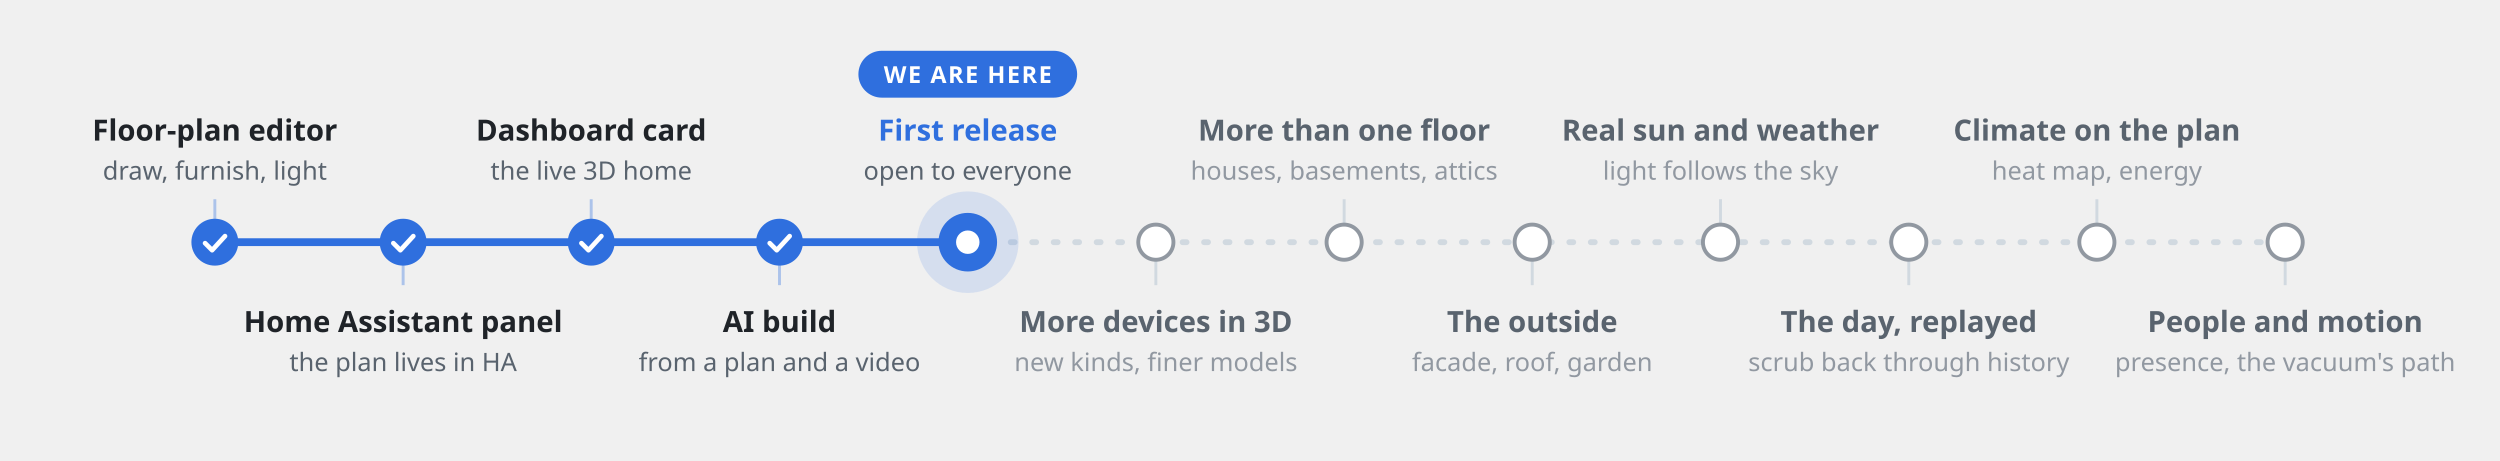
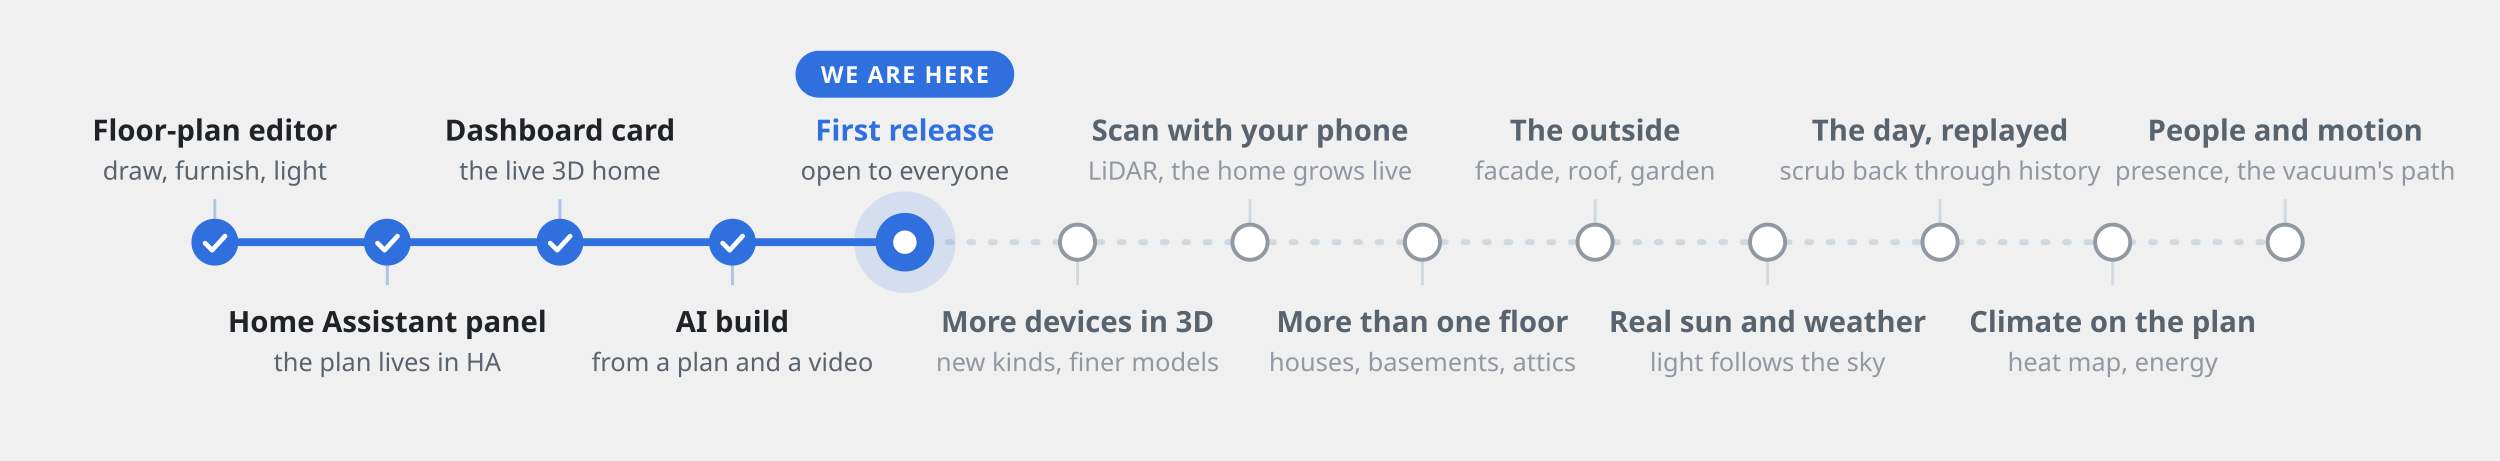
<svg xmlns="http://www.w3.org/2000/svg" width="1280" height="236" viewBox="0 0 1280 236" font-family="-apple-system, BlinkMacSystemFont, 'Segoe UI', 'Noto Sans', Helvetica, Arial, sans-serif">
-   <line x1="110" y1="124" x2="495.5" y2="124" stroke="#2f6fde" stroke-width="4" stroke-linecap="round" />
-   <line x1="495.5" y1="124" x2="1170" y2="124" stroke="#d1d9e0" stroke-width="3" stroke-dasharray="2 9" stroke-linecap="round" />
+   <line x1="110" y1="124" x2="463.3" y2="124" stroke="#2f6fde" stroke-width="4" stroke-linecap="round" />
+   <line x1="463.3" y1="124" x2="1170" y2="124" stroke="#d1d9e0" stroke-width="3" stroke-dasharray="2 9" stroke-linecap="round" />
  <line x1="110.0" y1="102" x2="110.0" y2="124" stroke="#2f6fde" stroke-opacity="0.35" stroke-width="1.5" />
  <circle cx="110.0" cy="124" r="12" fill="#2f6fde" />
  <path d="M105.0 124.5 l3.6 3.6 l6.6 -7.2" fill="none" stroke="#ffffff" stroke-width="2.4" stroke-linecap="round" stroke-linejoin="round" />
  <text x="110.0" y="72" text-anchor="middle" font-size="15" font-weight="600" fill="#1f2328">Floor-plan editor</text>
  <text x="110.0" y="92" text-anchor="middle" font-size="13" fill="#59636e">draw, furnish, light</text>
-   <line x1="206.4" y1="146" x2="206.4" y2="124" stroke="#2f6fde" stroke-opacity="0.35" stroke-width="1.5" />
-   <circle cx="206.4" cy="124" r="12" fill="#2f6fde" />
-   <path d="M201.4 124.5 l3.6 3.6 l6.6 -7.2" fill="none" stroke="#ffffff" stroke-width="2.4" stroke-linecap="round" stroke-linejoin="round" />
-   <text x="206.4" y="170" text-anchor="middle" font-size="15" font-weight="600" fill="#1f2328">Home Assistant panel</text>
-   <text x="206.4" y="190" text-anchor="middle" font-size="13" fill="#59636e">the plan lives in HA</text>
-   <line x1="302.7" y1="102" x2="302.7" y2="124" stroke="#2f6fde" stroke-opacity="0.35" stroke-width="1.5" />
-   <circle cx="302.7" cy="124" r="12" fill="#2f6fde" />
-   <path d="M297.7 124.5 l3.6 3.6 l6.6 -7.2" fill="none" stroke="#ffffff" stroke-width="2.4" stroke-linecap="round" stroke-linejoin="round" />
-   <text x="302.7" y="72" text-anchor="middle" font-size="15" font-weight="600" fill="#1f2328">Dashboard card</text>
-   <text x="302.7" y="92" text-anchor="middle" font-size="13" fill="#59636e">the live 3D home</text>
-   <line x1="399.1" y1="146" x2="399.1" y2="124" stroke="#2f6fde" stroke-opacity="0.35" stroke-width="1.5" />
-   <circle cx="399.1" cy="124" r="12" fill="#2f6fde" />
-   <path d="M394.1 124.5 l3.6 3.6 l6.6 -7.2" fill="none" stroke="#ffffff" stroke-width="2.4" stroke-linecap="round" stroke-linejoin="round" />
-   <text x="399.1" y="170" text-anchor="middle" font-size="15" font-weight="600" fill="#1f2328">AI build</text>
-   <text x="399.1" y="190" text-anchor="middle" font-size="13" fill="#59636e">from a plan and a video</text>
-   <circle cx="495.5" cy="124" r="26" fill="rgba(47,111,222,0.14)" />
-   <circle cx="495.5" cy="124" r="15" fill="#2f6fde" />
-   <circle cx="495.5" cy="124" r="6" fill="#ffffff" />
-   <rect x="439.5" y="26" width="112" height="24" rx="12" fill="#2f6fde" />
-   <text x="495.5" y="42.5" text-anchor="middle" font-size="12" font-weight="700" letter-spacing="0.8" fill="#ffffff">WE ARE HERE</text>
-   <text x="495.5" y="72" text-anchor="middle" font-size="15" font-weight="700" fill="#2f6fde">First release</text>
-   <text x="495.5" y="92" text-anchor="middle" font-size="13" fill="#59636e">open to everyone</text>
-   <line x1="591.8" y1="146" x2="591.8" y2="124" stroke="#d1d9e0" stroke-width="1.5" />
-   <circle cx="591.8" cy="124" r="9" fill="#ffffff" stroke="#9198a1" stroke-width="2" />
-   <text x="591.8" y="170" text-anchor="middle" font-size="15" font-weight="600" fill="#59636e">More devices in 3D</text>
-   <text x="591.8" y="190" text-anchor="middle" font-size="13" fill="#9198a1">new kinds, finer models</text>
-   <line x1="688.2" y1="102" x2="688.2" y2="124" stroke="#d1d9e0" stroke-width="1.5" />
-   <circle cx="688.2" cy="124" r="9" fill="#ffffff" stroke="#9198a1" stroke-width="2" />
-   <text x="688.2" y="72" text-anchor="middle" font-size="15" font-weight="600" fill="#59636e">More than one floor</text>
-   <text x="688.2" y="92" text-anchor="middle" font-size="13" fill="#9198a1">houses, basements, attics</text>
-   <line x1="784.5" y1="146" x2="784.5" y2="124" stroke="#d1d9e0" stroke-width="1.5" />
-   <circle cx="784.5" cy="124" r="9" fill="#ffffff" stroke="#9198a1" stroke-width="2" />
-   <text x="784.5" y="170" text-anchor="middle" font-size="15" font-weight="600" fill="#59636e">The outside</text>
-   <text x="784.5" y="190" text-anchor="middle" font-size="13" fill="#9198a1">facade, roof, garden</text>
-   <line x1="880.9" y1="102" x2="880.9" y2="124" stroke="#d1d9e0" stroke-width="1.5" />
-   <circle cx="880.9" cy="124" r="9" fill="#ffffff" stroke="#9198a1" stroke-width="2" />
-   <text x="880.9" y="72" text-anchor="middle" font-size="15" font-weight="600" fill="#59636e">Real sun and weather</text>
-   <text x="880.9" y="92" text-anchor="middle" font-size="13" fill="#9198a1">light follows the sky</text>
-   <line x1="977.3" y1="146" x2="977.3" y2="124" stroke="#d1d9e0" stroke-width="1.5" />
-   <circle cx="977.3" cy="124" r="9" fill="#ffffff" stroke="#9198a1" stroke-width="2" />
-   <text x="977.3" y="170" text-anchor="middle" font-size="15" font-weight="600" fill="#59636e">The day, replayed</text>
-   <text x="977.3" y="190" text-anchor="middle" font-size="13" fill="#9198a1">scrub back through history</text>
-   <line x1="1073.6" y1="102" x2="1073.6" y2="124" stroke="#d1d9e0" stroke-width="1.5" />
-   <circle cx="1073.6" cy="124" r="9" fill="#ffffff" stroke="#9198a1" stroke-width="2" />
-   <text x="1073.6" y="72" text-anchor="middle" font-size="15" font-weight="600" fill="#59636e">Climate on the plan</text>
-   <text x="1073.6" y="92" text-anchor="middle" font-size="13" fill="#9198a1">heat map, energy</text>
-   <line x1="1170.0" y1="146" x2="1170.0" y2="124" stroke="#d1d9e0" stroke-width="1.5" />
+   <line x1="198.3" y1="146" x2="198.3" y2="124" stroke="#2f6fde" stroke-opacity="0.35" stroke-width="1.5" />
+   <circle cx="198.3" cy="124" r="12" fill="#2f6fde" />
+   <path d="M193.3 124.5 l3.6 3.6 l6.6 -7.2" fill="none" stroke="#ffffff" stroke-width="2.4" stroke-linecap="round" stroke-linejoin="round" />
+   <text x="198.3" y="170" text-anchor="middle" font-size="15" font-weight="600" fill="#1f2328">Home Assistant panel</text>
+   <text x="198.3" y="190" text-anchor="middle" font-size="13" fill="#59636e">the plan lives in HA</text>
+   <line x1="286.7" y1="102" x2="286.7" y2="124" stroke="#2f6fde" stroke-opacity="0.35" stroke-width="1.5" />
+   <circle cx="286.7" cy="124" r="12" fill="#2f6fde" />
+   <path d="M281.7 124.5 l3.6 3.6 l6.6 -7.2" fill="none" stroke="#ffffff" stroke-width="2.4" stroke-linecap="round" stroke-linejoin="round" />
+   <text x="286.7" y="72" text-anchor="middle" font-size="15" font-weight="600" fill="#1f2328">Dashboard card</text>
+   <text x="286.7" y="92" text-anchor="middle" font-size="13" fill="#59636e">the live 3D home</text>
+   <line x1="375.0" y1="146" x2="375.0" y2="124" stroke="#2f6fde" stroke-opacity="0.35" stroke-width="1.5" />
+   <circle cx="375.0" cy="124" r="12" fill="#2f6fde" />
+   <path d="M370.0 124.5 l3.6 3.6 l6.6 -7.2" fill="none" stroke="#ffffff" stroke-width="2.4" stroke-linecap="round" stroke-linejoin="round" />
+   <text x="375.0" y="170" text-anchor="middle" font-size="15" font-weight="600" fill="#1f2328">AI build</text>
+   <text x="375.0" y="190" text-anchor="middle" font-size="13" fill="#59636e">from a plan and a video</text>
+   <circle cx="463.3" cy="124" r="26" fill="rgba(47,111,222,0.14)" />
+   <circle cx="463.3" cy="124" r="15" fill="#2f6fde" />
+   <circle cx="463.3" cy="124" r="6" fill="#ffffff" />
+   <rect x="407.3" y="26" width="112" height="24" rx="12" fill="#2f6fde" />
+   <text x="463.3" y="42.5" text-anchor="middle" font-size="12" font-weight="700" letter-spacing="0.8" fill="#ffffff">WE ARE HERE</text>
+   <text x="463.3" y="72" text-anchor="middle" font-size="15" font-weight="700" fill="#2f6fde">First release</text>
+   <text x="463.3" y="92" text-anchor="middle" font-size="13" fill="#59636e">open to everyone</text>
+   <line x1="551.7" y1="146" x2="551.7" y2="124" stroke="#d1d9e0" stroke-width="1.5" />
+   <circle cx="551.7" cy="124" r="9" fill="#ffffff" stroke="#9198a1" stroke-width="2" />
+   <text x="551.7" y="170" text-anchor="middle" font-size="15" font-weight="600" fill="#59636e">More devices in 3D</text>
+   <text x="551.7" y="190" text-anchor="middle" font-size="13" fill="#9198a1">new kinds, finer models</text>
+   <line x1="640.0" y1="102" x2="640.0" y2="124" stroke="#d1d9e0" stroke-width="1.5" />
+   <circle cx="640.0" cy="124" r="9" fill="#ffffff" stroke="#9198a1" stroke-width="2" />
+   <text x="640.0" y="72" text-anchor="middle" font-size="15" font-weight="600" fill="#59636e">Scan with your phone</text>
+   <text x="640.0" y="92" text-anchor="middle" font-size="13" fill="#9198a1">LiDAR, the home grows live</text>
+   <line x1="728.3" y1="146" x2="728.3" y2="124" stroke="#d1d9e0" stroke-width="1.5" />
+   <circle cx="728.3" cy="124" r="9" fill="#ffffff" stroke="#9198a1" stroke-width="2" />
+   <text x="728.3" y="170" text-anchor="middle" font-size="15" font-weight="600" fill="#59636e">More than one floor</text>
+   <text x="728.3" y="190" text-anchor="middle" font-size="13" fill="#9198a1">houses, basements, attics</text>
+   <line x1="816.7" y1="102" x2="816.7" y2="124" stroke="#d1d9e0" stroke-width="1.5" />
+   <circle cx="816.7" cy="124" r="9" fill="#ffffff" stroke="#9198a1" stroke-width="2" />
+   <text x="816.7" y="72" text-anchor="middle" font-size="15" font-weight="600" fill="#59636e">The outside</text>
+   <text x="816.7" y="92" text-anchor="middle" font-size="13" fill="#9198a1">facade, roof, garden</text>
+   <line x1="905.0" y1="146" x2="905.0" y2="124" stroke="#d1d9e0" stroke-width="1.5" />
+   <circle cx="905.0" cy="124" r="9" fill="#ffffff" stroke="#9198a1" stroke-width="2" />
+   <text x="905.0" y="170" text-anchor="middle" font-size="15" font-weight="600" fill="#59636e">Real sun and weather</text>
+   <text x="905.0" y="190" text-anchor="middle" font-size="13" fill="#9198a1">light follows the sky</text>
+   <line x1="993.3" y1="102" x2="993.3" y2="124" stroke="#d1d9e0" stroke-width="1.5" />
+   <circle cx="993.3" cy="124" r="9" fill="#ffffff" stroke="#9198a1" stroke-width="2" />
+   <text x="993.3" y="72" text-anchor="middle" font-size="15" font-weight="600" fill="#59636e">The day, replayed</text>
+   <text x="993.3" y="92" text-anchor="middle" font-size="13" fill="#9198a1">scrub back through history</text>
+   <line x1="1081.7" y1="146" x2="1081.7" y2="124" stroke="#d1d9e0" stroke-width="1.5" />
+   <circle cx="1081.7" cy="124" r="9" fill="#ffffff" stroke="#9198a1" stroke-width="2" />
+   <text x="1081.7" y="170" text-anchor="middle" font-size="15" font-weight="600" fill="#59636e">Climate on the plan</text>
+   <text x="1081.7" y="190" text-anchor="middle" font-size="13" fill="#9198a1">heat map, energy</text>
+   <line x1="1170.0" y1="102" x2="1170.0" y2="124" stroke="#d1d9e0" stroke-width="1.5" />
  <circle cx="1170.0" cy="124" r="9" fill="#ffffff" stroke="#9198a1" stroke-width="2" />
-   <text x="1170.0" y="170" text-anchor="middle" font-size="15" font-weight="600" fill="#59636e">People and motion</text>
-   <text x="1170.0" y="190" text-anchor="middle" font-size="13" fill="#9198a1">presence, the vacuum's path</text>
+   <text x="1170.0" y="72" text-anchor="middle" font-size="15" font-weight="600" fill="#59636e">People and motion</text>
+   <text x="1170.0" y="92" text-anchor="middle" font-size="13" fill="#9198a1">presence, the vacuum's path</text>
</svg>
